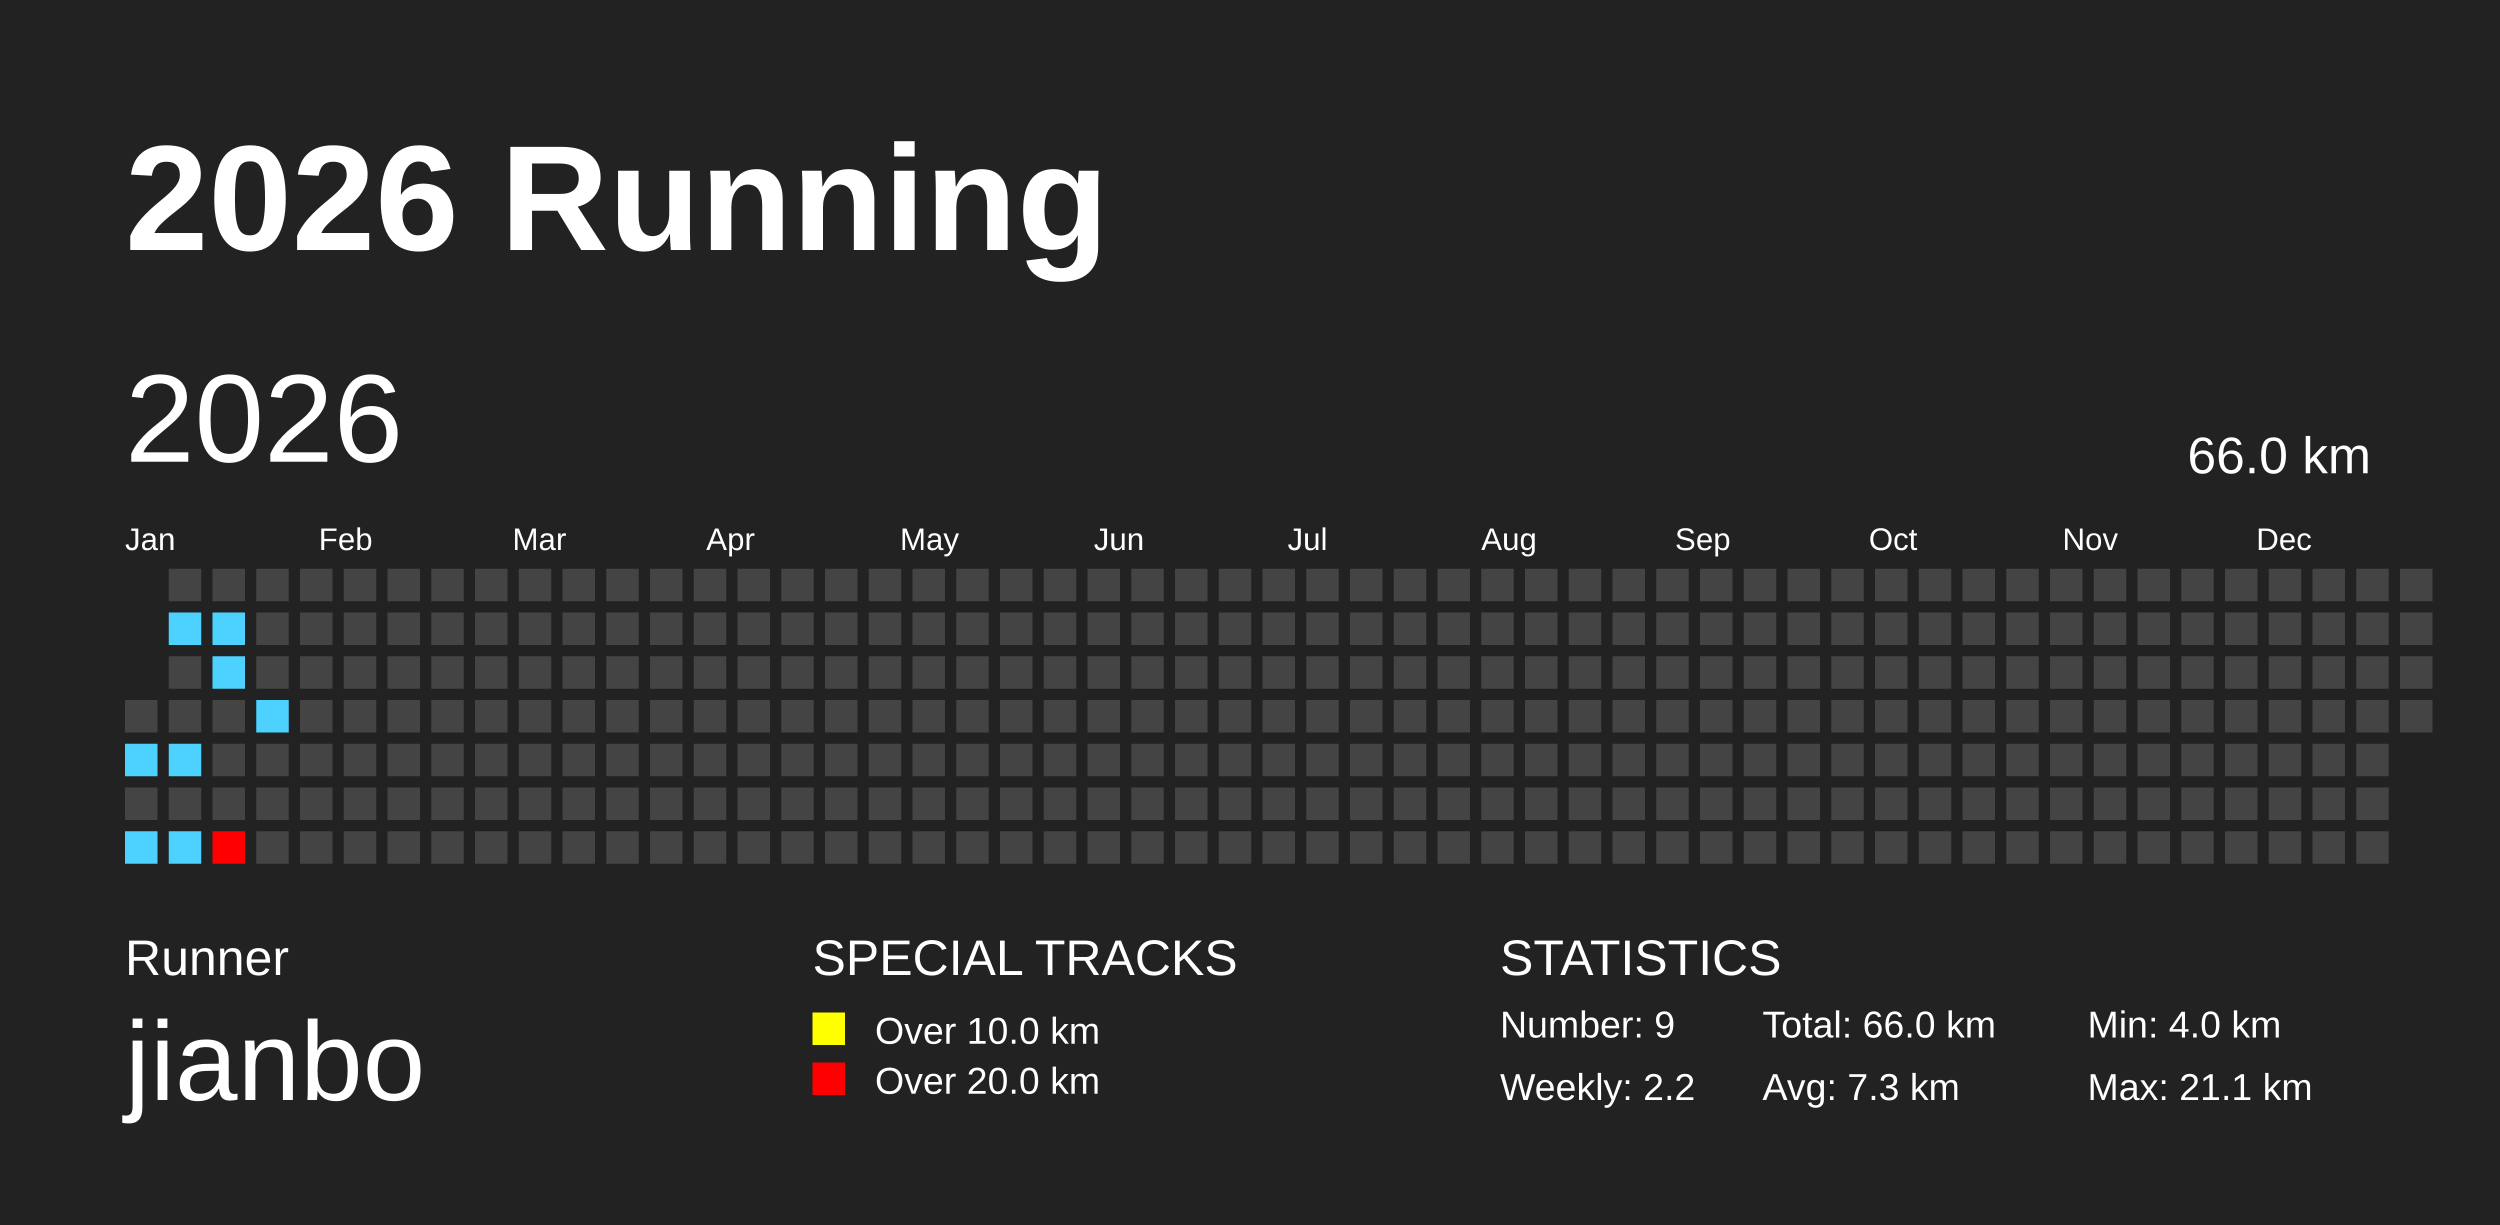
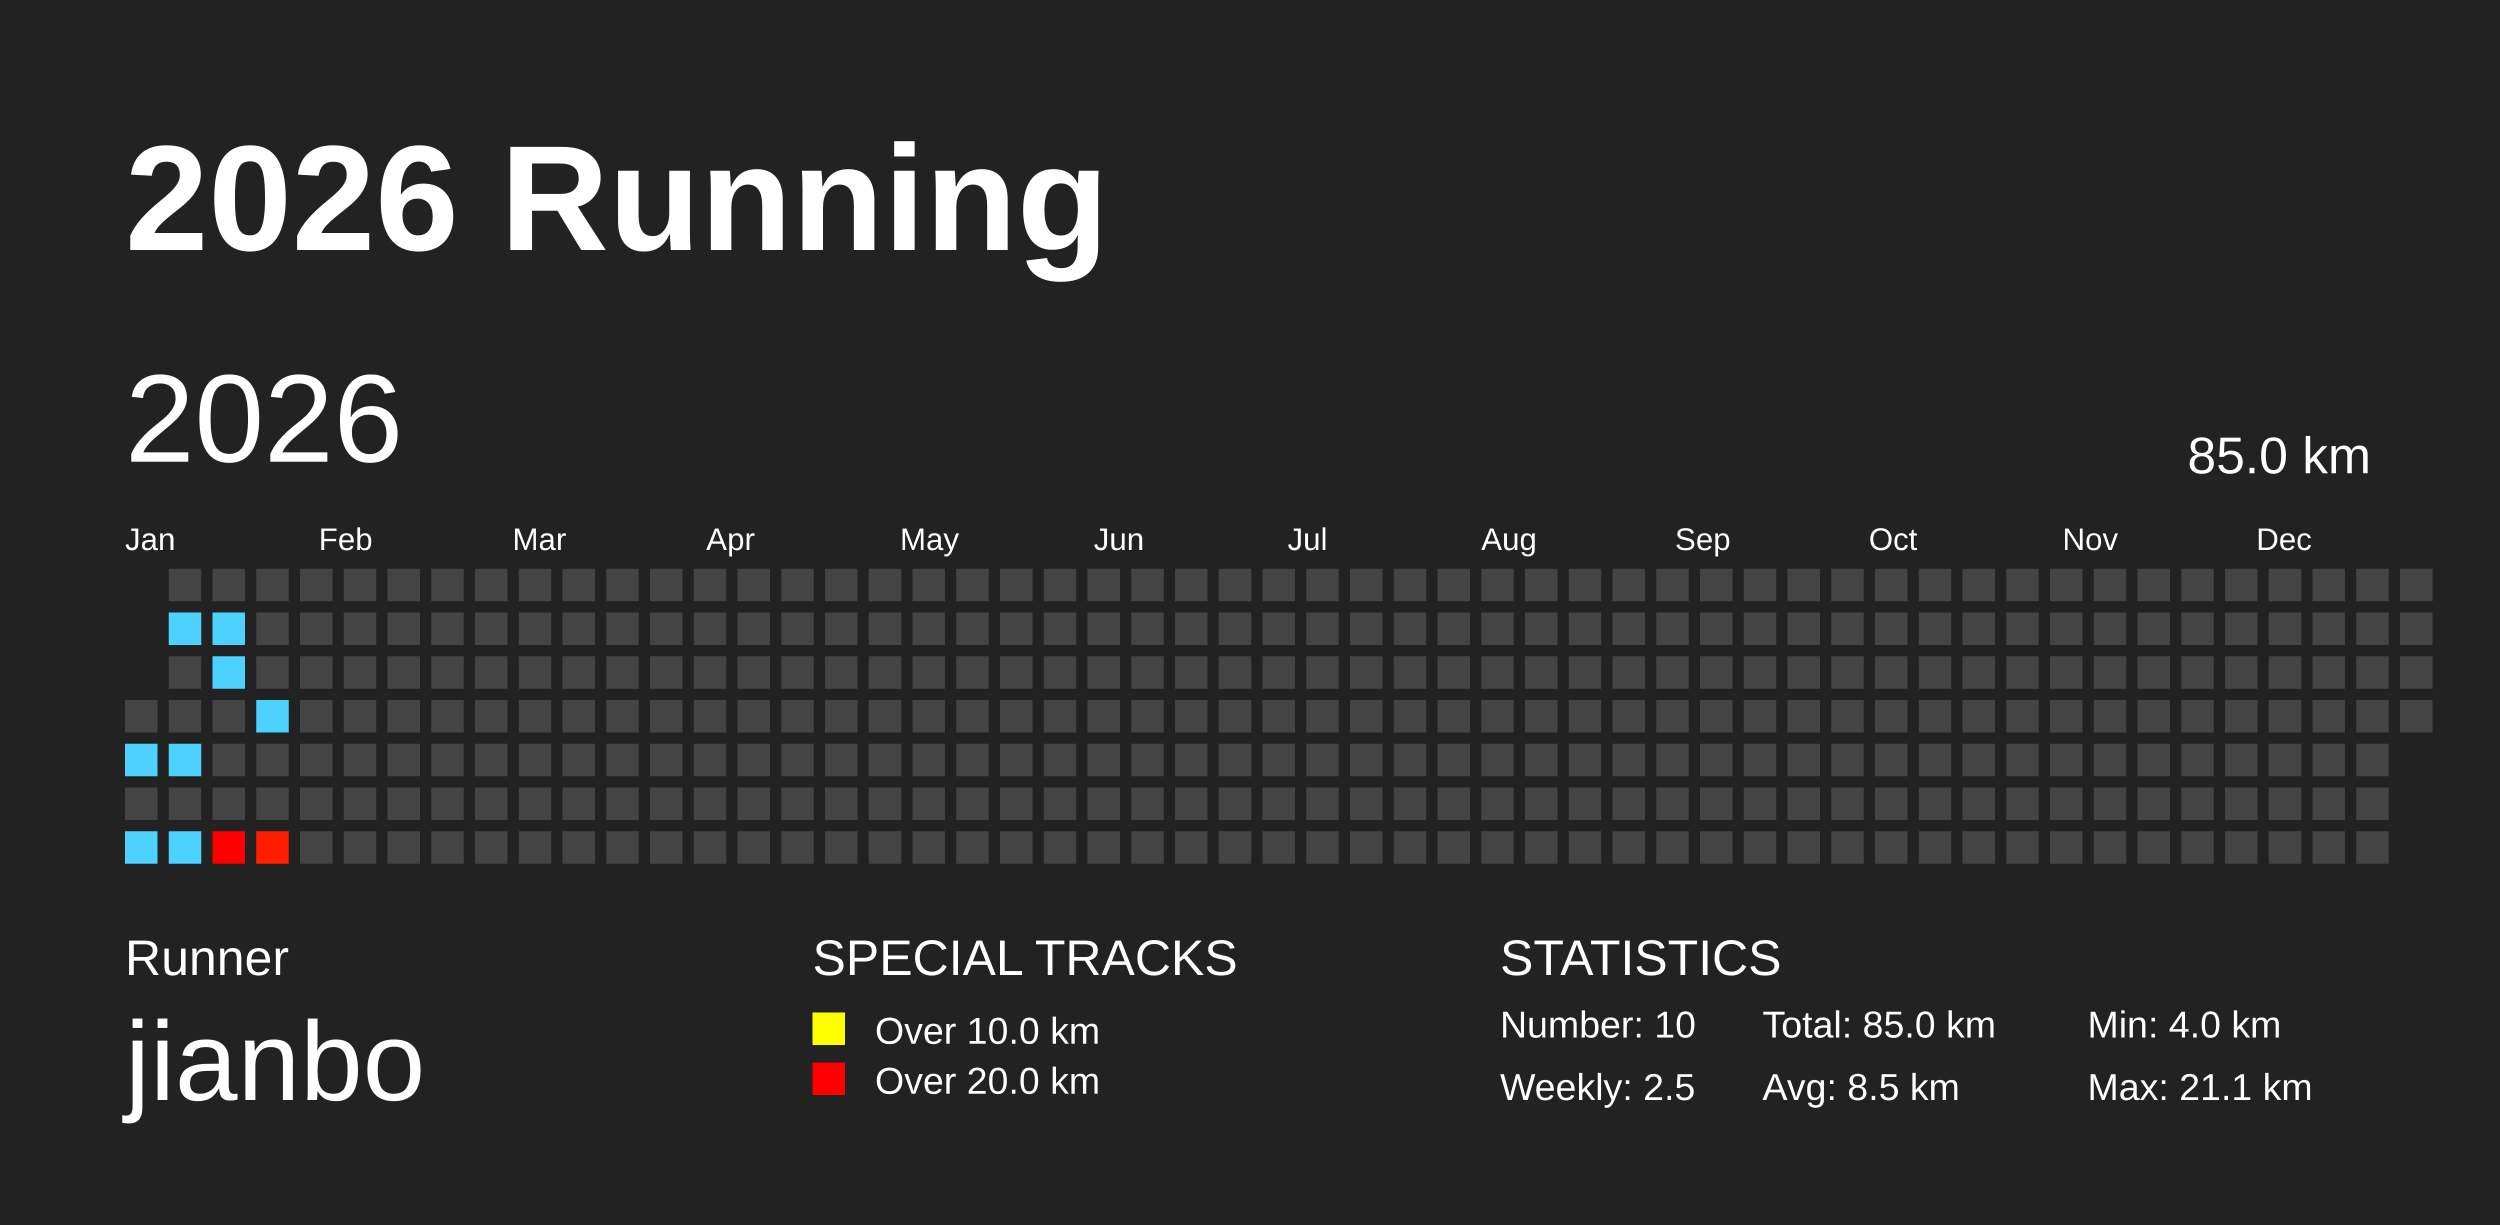
<svg xmlns="http://www.w3.org/2000/svg" baseProfile="full" height="98mm" version="1.1" viewBox="0,0,200,98" width="200mm">
  <defs />
  <rect fill="#222222" height="98" width="200" x="0" y="0" />
  <text fill="#FFFFFF" style="font-size:12px; font-family:Arial; font-weight:bold;" x="10" y="20">2026 Running</text>
  <text fill="#FFFFFF" style="font-size:4px; font-family:Arial" x="10" y="78">Runner</text>
  <text fill="#FFFFFF" style="font-size:9px; font-family:Arial" x="10" y="88">jianbo</text>
  <text fill="#FFFFFF" style="font-size:4px; font-family:Arial" x="65" y="78">SPECIAL TRACKS</text>
  <rect fill="yellow" height="2.6" width="2.6" x="65" y="81" />
  <text fill="#FFFFFF" style="font-size:3px; font-family:Arial" x="70" y="83.5">Over 10.0 km</text>
  <rect fill="red" height="2.6" width="2.6" x="65" y="85" />
  <text fill="#FFFFFF" style="font-size:3px; font-family:Arial" x="70" y="87.5">Over 20.0 km</text>
  <text fill="#FFFFFF" style="font-size:4px; font-family:Arial" x="120" y="78">STATISTICS</text>
-   <text fill="#FFFFFF" style="font-size:3px; font-family:Arial" x="120" y="83">Number: 9</text>
-   <text fill="#FFFFFF" style="font-size:3px; font-family:Arial" x="120" y="88">Weekly: 2.2</text>
-   <text fill="#FFFFFF" style="font-size:3px; font-family:Arial" x="141" y="83">Total: 66.0 km</text>
-   <text fill="#FFFFFF" style="font-size:3px; font-family:Arial" x="141" y="88">Avg: 7.3 km</text>
+   <text fill="#FFFFFF" style="font-size:3px; font-family:Arial" x="120" y="83">Number: 10</text>
+   <text fill="#FFFFFF" style="font-size:3px; font-family:Arial" x="120" y="88">Weekly: 2.5</text>
+   <text fill="#FFFFFF" style="font-size:3px; font-family:Arial" x="141" y="83">Total: 85.0 km</text>
+   <text fill="#FFFFFF" style="font-size:3px; font-family:Arial" x="141" y="88">Avg: 8.5 km</text>
  <text fill="#FFFFFF" style="font-size:3px; font-family:Arial" x="167" y="83">Min: 4.0 km</text>
  <text fill="#FFFFFF" style="font-size:3px; font-family:Arial" x="167" y="88">Max: 21.1 km</text>
  <text dominant-baseline="hanging" fill="#FFFFFF" style="font-size:10.0px; font-family:Arial;" x="10" y="30">2026</text>
-   <text dominant-baseline="hanging" fill="#FFFFFF" style="font-size:4.125px; font-family:Arial;" x="175" y="35">66.0 km</text>
+   <text dominant-baseline="hanging" fill="#FFFFFF" style="font-size:4.125px; font-family:Arial;" x="175" y="35">85.0 km</text>
  <text fill="#FFFFFF" style="font-size:2.5px; font-family:Arial" x="10.0" y="44">Jan</text>
  <text fill="#FFFFFF" style="font-size:2.5px; font-family:Arial" x="25.5" y="44">Feb</text>
  <text fill="#FFFFFF" style="font-size:2.5px; font-family:Arial" x="41.0" y="44">Mar</text>
  <text fill="#FFFFFF" style="font-size:2.5px; font-family:Arial" x="56.5" y="44">Apr</text>
  <text fill="#FFFFFF" style="font-size:2.5px; font-family:Arial" x="72.0" y="44">May</text>
  <text fill="#FFFFFF" style="font-size:2.5px; font-family:Arial" x="87.5" y="44">Jun</text>
  <text fill="#FFFFFF" style="font-size:2.5px; font-family:Arial" x="103.0" y="44">Jul</text>
  <text fill="#FFFFFF" style="font-size:2.5px; font-family:Arial" x="118.5" y="44">Aug</text>
  <text fill="#FFFFFF" style="font-size:2.5px; font-family:Arial" x="134.0" y="44">Sep</text>
  <text fill="#FFFFFF" style="font-size:2.5px; font-family:Arial" x="149.5" y="44">Oct</text>
  <text fill="#FFFFFF" style="font-size:2.5px; font-family:Arial" x="165.0" y="44">Nov</text>
  <text fill="#FFFFFF" style="font-size:2.5px; font-family:Arial" x="180.5" y="44">Dec</text>
  <rect fill="#444444" height="2.6" width="2.6" x="10.0" y="56.0" />
  <rect fill="#4dd2ff" height="2.6" width="2.6" x="10.0" y="59.5" />
  <rect fill="#444444" height="2.6" width="2.6" x="10.0" y="63.0" />
  <rect fill="#4dd2ff" height="2.6" width="2.6" x="10.0" y="66.5" />
  <rect fill="#444444" height="2.6" width="2.6" x="13.5" y="45.5" />
  <rect fill="#4dd2ff" height="2.6" width="2.6" x="13.5" y="49.0" />
  <rect fill="#444444" height="2.6" width="2.6" x="13.5" y="52.5" />
  <rect fill="#444444" height="2.6" width="2.6" x="13.5" y="56.0" />
  <rect fill="#4dd2ff" height="2.6" width="2.6" x="13.5" y="59.5" />
  <rect fill="#444444" height="2.6" width="2.6" x="13.5" y="63.0" />
  <rect fill="#4dd2ff" height="2.6" width="2.6" x="13.5" y="66.5" />
  <rect fill="#444444" height="2.6" width="2.6" x="17.0" y="45.5" />
  <rect fill="#4dd2ff" height="2.6" width="2.6" x="17.0" y="49.0" />
  <rect fill="#4dd2ff" height="2.6" width="2.6" x="17.0" y="52.5" />
  <rect fill="#444444" height="2.6" width="2.6" x="17.0" y="56.0" />
  <rect fill="#444444" height="2.6" width="2.6" x="17.0" y="59.5" />
  <rect fill="#444444" height="2.6" width="2.6" x="17.0" y="63.0" />
  <rect fill="red" height="2.6" width="2.6" x="17.0" y="66.5" />
  <rect fill="#444444" height="2.6" width="2.6" x="20.5" y="45.5" />
  <rect fill="#444444" height="2.6" width="2.6" x="20.5" y="49.0" />
  <rect fill="#444444" height="2.6" width="2.6" x="20.5" y="52.5" />
  <rect fill="#4dd2ff" height="2.6" width="2.6" x="20.5" y="56.0" />
  <rect fill="#444444" height="2.6" width="2.6" x="20.5" y="59.5" />
  <rect fill="#444444" height="2.6" width="2.6" x="20.5" y="63.0" />
-   <rect fill="#444444" height="2.6" width="2.6" x="20.5" y="66.5" />
+   <rect fill="#ff1f00" height="2.6" width="2.6" x="20.5" y="66.5" />
  <rect fill="#444444" height="2.6" width="2.6" x="24.0" y="45.5" />
  <rect fill="#444444" height="2.6" width="2.6" x="24.0" y="49.0" />
  <rect fill="#444444" height="2.6" width="2.6" x="24.0" y="52.5" />
  <rect fill="#444444" height="2.6" width="2.6" x="24.0" y="56.0" />
  <rect fill="#444444" height="2.6" width="2.6" x="24.0" y="59.5" />
  <rect fill="#444444" height="2.6" width="2.6" x="24.0" y="63.0" />
  <rect fill="#444444" height="2.6" width="2.6" x="24.0" y="66.5" />
  <rect fill="#444444" height="2.6" width="2.6" x="27.5" y="45.5" />
  <rect fill="#444444" height="2.6" width="2.6" x="27.5" y="49.0" />
  <rect fill="#444444" height="2.6" width="2.6" x="27.5" y="52.5" />
  <rect fill="#444444" height="2.6" width="2.6" x="27.5" y="56.0" />
  <rect fill="#444444" height="2.6" width="2.6" x="27.5" y="59.5" />
  <rect fill="#444444" height="2.6" width="2.6" x="27.5" y="63.0" />
  <rect fill="#444444" height="2.6" width="2.6" x="27.5" y="66.5" />
  <rect fill="#444444" height="2.6" width="2.6" x="31.0" y="45.5" />
  <rect fill="#444444" height="2.6" width="2.6" x="31.0" y="49.0" />
  <rect fill="#444444" height="2.6" width="2.6" x="31.0" y="52.5" />
  <rect fill="#444444" height="2.6" width="2.6" x="31.0" y="56.0" />
  <rect fill="#444444" height="2.6" width="2.6" x="31.0" y="59.5" />
  <rect fill="#444444" height="2.6" width="2.6" x="31.0" y="63.0" />
  <rect fill="#444444" height="2.6" width="2.6" x="31.0" y="66.5" />
  <rect fill="#444444" height="2.6" width="2.6" x="34.5" y="45.5" />
  <rect fill="#444444" height="2.6" width="2.6" x="34.5" y="49.0" />
  <rect fill="#444444" height="2.6" width="2.6" x="34.5" y="52.5" />
  <rect fill="#444444" height="2.6" width="2.6" x="34.5" y="56.0" />
  <rect fill="#444444" height="2.6" width="2.6" x="34.5" y="59.5" />
  <rect fill="#444444" height="2.6" width="2.6" x="34.5" y="63.0" />
  <rect fill="#444444" height="2.6" width="2.6" x="34.5" y="66.5" />
  <rect fill="#444444" height="2.6" width="2.6" x="38.0" y="45.5" />
  <rect fill="#444444" height="2.6" width="2.6" x="38.0" y="49.0" />
  <rect fill="#444444" height="2.6" width="2.6" x="38.0" y="52.5" />
  <rect fill="#444444" height="2.6" width="2.6" x="38.0" y="56.0" />
  <rect fill="#444444" height="2.6" width="2.6" x="38.0" y="59.5" />
  <rect fill="#444444" height="2.6" width="2.6" x="38.0" y="63.0" />
  <rect fill="#444444" height="2.6" width="2.6" x="38.0" y="66.5" />
  <rect fill="#444444" height="2.6" width="2.6" x="41.5" y="45.5" />
  <rect fill="#444444" height="2.6" width="2.6" x="41.5" y="49.0" />
  <rect fill="#444444" height="2.6" width="2.6" x="41.5" y="52.5" />
  <rect fill="#444444" height="2.6" width="2.6" x="41.5" y="56.0" />
  <rect fill="#444444" height="2.6" width="2.6" x="41.5" y="59.5" />
  <rect fill="#444444" height="2.6" width="2.6" x="41.5" y="63.0" />
  <rect fill="#444444" height="2.6" width="2.6" x="41.5" y="66.5" />
  <rect fill="#444444" height="2.6" width="2.6" x="45.0" y="45.5" />
  <rect fill="#444444" height="2.6" width="2.6" x="45.0" y="49.0" />
  <rect fill="#444444" height="2.6" width="2.6" x="45.0" y="52.5" />
  <rect fill="#444444" height="2.6" width="2.6" x="45.0" y="56.0" />
  <rect fill="#444444" height="2.6" width="2.6" x="45.0" y="59.5" />
  <rect fill="#444444" height="2.6" width="2.6" x="45.0" y="63.0" />
  <rect fill="#444444" height="2.6" width="2.6" x="45.0" y="66.5" />
  <rect fill="#444444" height="2.6" width="2.6" x="48.5" y="45.5" />
  <rect fill="#444444" height="2.6" width="2.6" x="48.5" y="49.0" />
  <rect fill="#444444" height="2.6" width="2.6" x="48.5" y="52.5" />
  <rect fill="#444444" height="2.6" width="2.6" x="48.5" y="56.0" />
  <rect fill="#444444" height="2.6" width="2.6" x="48.5" y="59.5" />
  <rect fill="#444444" height="2.6" width="2.6" x="48.5" y="63.0" />
  <rect fill="#444444" height="2.6" width="2.6" x="48.5" y="66.5" />
  <rect fill="#444444" height="2.6" width="2.6" x="52.0" y="45.5" />
  <rect fill="#444444" height="2.6" width="2.6" x="52.0" y="49.0" />
  <rect fill="#444444" height="2.6" width="2.6" x="52.0" y="52.5" />
  <rect fill="#444444" height="2.6" width="2.6" x="52.0" y="56.0" />
  <rect fill="#444444" height="2.6" width="2.6" x="52.0" y="59.5" />
  <rect fill="#444444" height="2.6" width="2.6" x="52.0" y="63.0" />
  <rect fill="#444444" height="2.6" width="2.6" x="52.0" y="66.5" />
  <rect fill="#444444" height="2.6" width="2.6" x="55.5" y="45.5" />
  <rect fill="#444444" height="2.6" width="2.6" x="55.5" y="49.0" />
  <rect fill="#444444" height="2.6" width="2.6" x="55.5" y="52.5" />
  <rect fill="#444444" height="2.6" width="2.6" x="55.5" y="56.0" />
  <rect fill="#444444" height="2.6" width="2.6" x="55.5" y="59.5" />
  <rect fill="#444444" height="2.6" width="2.6" x="55.5" y="63.0" />
  <rect fill="#444444" height="2.6" width="2.6" x="55.5" y="66.5" />
  <rect fill="#444444" height="2.6" width="2.6" x="59.0" y="45.5" />
  <rect fill="#444444" height="2.6" width="2.6" x="59.0" y="49.0" />
  <rect fill="#444444" height="2.6" width="2.6" x="59.0" y="52.5" />
  <rect fill="#444444" height="2.6" width="2.6" x="59.0" y="56.0" />
  <rect fill="#444444" height="2.6" width="2.6" x="59.0" y="59.5" />
  <rect fill="#444444" height="2.6" width="2.6" x="59.0" y="63.0" />
  <rect fill="#444444" height="2.6" width="2.6" x="59.0" y="66.5" />
  <rect fill="#444444" height="2.6" width="2.6" x="62.5" y="45.5" />
  <rect fill="#444444" height="2.6" width="2.6" x="62.5" y="49.0" />
  <rect fill="#444444" height="2.6" width="2.6" x="62.5" y="52.5" />
  <rect fill="#444444" height="2.6" width="2.6" x="62.5" y="56.0" />
  <rect fill="#444444" height="2.6" width="2.6" x="62.5" y="59.5" />
  <rect fill="#444444" height="2.6" width="2.6" x="62.5" y="63.0" />
  <rect fill="#444444" height="2.6" width="2.6" x="62.5" y="66.5" />
  <rect fill="#444444" height="2.6" width="2.6" x="66.0" y="45.5" />
  <rect fill="#444444" height="2.6" width="2.6" x="66.0" y="49.0" />
  <rect fill="#444444" height="2.6" width="2.6" x="66.0" y="52.5" />
  <rect fill="#444444" height="2.6" width="2.6" x="66.0" y="56.0" />
  <rect fill="#444444" height="2.6" width="2.6" x="66.0" y="59.5" />
  <rect fill="#444444" height="2.6" width="2.6" x="66.0" y="63.0" />
  <rect fill="#444444" height="2.6" width="2.6" x="66.0" y="66.5" />
  <rect fill="#444444" height="2.6" width="2.6" x="69.5" y="45.5" />
  <rect fill="#444444" height="2.6" width="2.6" x="69.5" y="49.0" />
  <rect fill="#444444" height="2.6" width="2.6" x="69.5" y="52.5" />
  <rect fill="#444444" height="2.6" width="2.6" x="69.5" y="56.0" />
  <rect fill="#444444" height="2.6" width="2.6" x="69.5" y="59.5" />
  <rect fill="#444444" height="2.6" width="2.6" x="69.5" y="63.0" />
  <rect fill="#444444" height="2.6" width="2.6" x="69.5" y="66.5" />
  <rect fill="#444444" height="2.6" width="2.6" x="73.0" y="45.5" />
  <rect fill="#444444" height="2.6" width="2.6" x="73.0" y="49.0" />
  <rect fill="#444444" height="2.6" width="2.6" x="73.0" y="52.5" />
  <rect fill="#444444" height="2.6" width="2.6" x="73.0" y="56.0" />
  <rect fill="#444444" height="2.6" width="2.6" x="73.0" y="59.5" />
  <rect fill="#444444" height="2.6" width="2.6" x="73.0" y="63.0" />
  <rect fill="#444444" height="2.6" width="2.6" x="73.0" y="66.5" />
  <rect fill="#444444" height="2.6" width="2.6" x="76.5" y="45.5" />
  <rect fill="#444444" height="2.6" width="2.6" x="76.5" y="49.0" />
  <rect fill="#444444" height="2.6" width="2.6" x="76.5" y="52.5" />
  <rect fill="#444444" height="2.6" width="2.6" x="76.5" y="56.0" />
  <rect fill="#444444" height="2.6" width="2.6" x="76.5" y="59.5" />
  <rect fill="#444444" height="2.6" width="2.6" x="76.5" y="63.0" />
  <rect fill="#444444" height="2.6" width="2.6" x="76.5" y="66.5" />
  <rect fill="#444444" height="2.6" width="2.6" x="80.0" y="45.5" />
  <rect fill="#444444" height="2.6" width="2.6" x="80.0" y="49.0" />
  <rect fill="#444444" height="2.6" width="2.6" x="80.0" y="52.5" />
  <rect fill="#444444" height="2.6" width="2.6" x="80.0" y="56.0" />
  <rect fill="#444444" height="2.6" width="2.6" x="80.0" y="59.5" />
  <rect fill="#444444" height="2.6" width="2.6" x="80.0" y="63.0" />
  <rect fill="#444444" height="2.6" width="2.6" x="80.0" y="66.5" />
  <rect fill="#444444" height="2.6" width="2.6" x="83.5" y="45.5" />
  <rect fill="#444444" height="2.6" width="2.6" x="83.5" y="49.0" />
  <rect fill="#444444" height="2.6" width="2.6" x="83.5" y="52.5" />
  <rect fill="#444444" height="2.6" width="2.6" x="83.5" y="56.0" />
  <rect fill="#444444" height="2.6" width="2.6" x="83.5" y="59.5" />
  <rect fill="#444444" height="2.6" width="2.6" x="83.5" y="63.0" />
  <rect fill="#444444" height="2.6" width="2.6" x="83.5" y="66.5" />
  <rect fill="#444444" height="2.6" width="2.6" x="87.0" y="45.5" />
  <rect fill="#444444" height="2.6" width="2.6" x="87.0" y="49.0" />
  <rect fill="#444444" height="2.6" width="2.6" x="87.0" y="52.5" />
  <rect fill="#444444" height="2.6" width="2.6" x="87.0" y="56.0" />
  <rect fill="#444444" height="2.6" width="2.6" x="87.0" y="59.5" />
  <rect fill="#444444" height="2.6" width="2.6" x="87.0" y="63.0" />
  <rect fill="#444444" height="2.6" width="2.6" x="87.0" y="66.5" />
  <rect fill="#444444" height="2.6" width="2.6" x="90.5" y="45.5" />
  <rect fill="#444444" height="2.6" width="2.6" x="90.5" y="49.0" />
  <rect fill="#444444" height="2.6" width="2.6" x="90.5" y="52.5" />
  <rect fill="#444444" height="2.6" width="2.6" x="90.5" y="56.0" />
  <rect fill="#444444" height="2.6" width="2.6" x="90.5" y="59.5" />
  <rect fill="#444444" height="2.6" width="2.6" x="90.5" y="63.0" />
  <rect fill="#444444" height="2.6" width="2.6" x="90.5" y="66.5" />
  <rect fill="#444444" height="2.6" width="2.6" x="94.0" y="45.5" />
  <rect fill="#444444" height="2.6" width="2.6" x="94.0" y="49.0" />
  <rect fill="#444444" height="2.6" width="2.6" x="94.0" y="52.5" />
  <rect fill="#444444" height="2.6" width="2.6" x="94.0" y="56.0" />
  <rect fill="#444444" height="2.6" width="2.6" x="94.0" y="59.5" />
  <rect fill="#444444" height="2.6" width="2.6" x="94.0" y="63.0" />
  <rect fill="#444444" height="2.6" width="2.6" x="94.0" y="66.5" />
  <rect fill="#444444" height="2.6" width="2.6" x="97.5" y="45.5" />
  <rect fill="#444444" height="2.6" width="2.6" x="97.5" y="49.0" />
  <rect fill="#444444" height="2.6" width="2.6" x="97.5" y="52.5" />
  <rect fill="#444444" height="2.6" width="2.6" x="97.5" y="56.0" />
  <rect fill="#444444" height="2.6" width="2.6" x="97.5" y="59.5" />
  <rect fill="#444444" height="2.6" width="2.6" x="97.5" y="63.0" />
  <rect fill="#444444" height="2.6" width="2.6" x="97.5" y="66.5" />
  <rect fill="#444444" height="2.6" width="2.6" x="101.0" y="45.5" />
  <rect fill="#444444" height="2.6" width="2.6" x="101.0" y="49.0" />
  <rect fill="#444444" height="2.6" width="2.6" x="101.0" y="52.5" />
  <rect fill="#444444" height="2.6" width="2.6" x="101.0" y="56.0" />
  <rect fill="#444444" height="2.6" width="2.6" x="101.0" y="59.5" />
  <rect fill="#444444" height="2.6" width="2.6" x="101.0" y="63.0" />
  <rect fill="#444444" height="2.6" width="2.6" x="101.0" y="66.5" />
  <rect fill="#444444" height="2.6" width="2.6" x="104.5" y="45.5" />
  <rect fill="#444444" height="2.6" width="2.6" x="104.5" y="49.0" />
  <rect fill="#444444" height="2.6" width="2.6" x="104.5" y="52.5" />
  <rect fill="#444444" height="2.6" width="2.6" x="104.5" y="56.0" />
  <rect fill="#444444" height="2.6" width="2.6" x="104.5" y="59.5" />
  <rect fill="#444444" height="2.6" width="2.6" x="104.5" y="63.0" />
  <rect fill="#444444" height="2.6" width="2.6" x="104.5" y="66.5" />
  <rect fill="#444444" height="2.6" width="2.6" x="108.0" y="45.5" />
  <rect fill="#444444" height="2.6" width="2.6" x="108.0" y="49.0" />
  <rect fill="#444444" height="2.6" width="2.6" x="108.0" y="52.5" />
  <rect fill="#444444" height="2.6" width="2.6" x="108.0" y="56.0" />
  <rect fill="#444444" height="2.6" width="2.6" x="108.0" y="59.5" />
  <rect fill="#444444" height="2.6" width="2.6" x="108.0" y="63.0" />
  <rect fill="#444444" height="2.6" width="2.6" x="108.0" y="66.5" />
  <rect fill="#444444" height="2.6" width="2.6" x="111.5" y="45.5" />
  <rect fill="#444444" height="2.6" width="2.6" x="111.5" y="49.0" />
  <rect fill="#444444" height="2.6" width="2.6" x="111.5" y="52.5" />
  <rect fill="#444444" height="2.6" width="2.6" x="111.5" y="56.0" />
  <rect fill="#444444" height="2.6" width="2.6" x="111.5" y="59.5" />
  <rect fill="#444444" height="2.6" width="2.6" x="111.5" y="63.0" />
  <rect fill="#444444" height="2.6" width="2.6" x="111.5" y="66.5" />
  <rect fill="#444444" height="2.6" width="2.6" x="115.0" y="45.5" />
  <rect fill="#444444" height="2.6" width="2.6" x="115.0" y="49.0" />
  <rect fill="#444444" height="2.6" width="2.6" x="115.0" y="52.5" />
  <rect fill="#444444" height="2.6" width="2.6" x="115.0" y="56.0" />
  <rect fill="#444444" height="2.6" width="2.6" x="115.0" y="59.5" />
  <rect fill="#444444" height="2.6" width="2.6" x="115.0" y="63.0" />
  <rect fill="#444444" height="2.6" width="2.6" x="115.0" y="66.5" />
  <rect fill="#444444" height="2.6" width="2.6" x="118.5" y="45.5" />
  <rect fill="#444444" height="2.6" width="2.6" x="118.5" y="49.0" />
  <rect fill="#444444" height="2.6" width="2.6" x="118.5" y="52.5" />
  <rect fill="#444444" height="2.6" width="2.6" x="118.5" y="56.0" />
  <rect fill="#444444" height="2.6" width="2.6" x="118.5" y="59.5" />
  <rect fill="#444444" height="2.6" width="2.6" x="118.5" y="63.0" />
  <rect fill="#444444" height="2.6" width="2.6" x="118.5" y="66.5" />
  <rect fill="#444444" height="2.6" width="2.6" x="122.0" y="45.5" />
  <rect fill="#444444" height="2.6" width="2.6" x="122.0" y="49.0" />
  <rect fill="#444444" height="2.6" width="2.6" x="122.0" y="52.5" />
  <rect fill="#444444" height="2.6" width="2.6" x="122.0" y="56.0" />
  <rect fill="#444444" height="2.6" width="2.6" x="122.0" y="59.5" />
  <rect fill="#444444" height="2.6" width="2.6" x="122.0" y="63.0" />
  <rect fill="#444444" height="2.6" width="2.6" x="122.0" y="66.5" />
  <rect fill="#444444" height="2.6" width="2.6" x="125.5" y="45.5" />
  <rect fill="#444444" height="2.6" width="2.6" x="125.5" y="49.0" />
  <rect fill="#444444" height="2.6" width="2.6" x="125.5" y="52.5" />
  <rect fill="#444444" height="2.6" width="2.6" x="125.5" y="56.0" />
  <rect fill="#444444" height="2.6" width="2.6" x="125.5" y="59.5" />
  <rect fill="#444444" height="2.6" width="2.6" x="125.5" y="63.0" />
  <rect fill="#444444" height="2.6" width="2.6" x="125.5" y="66.5" />
  <rect fill="#444444" height="2.6" width="2.6" x="129.0" y="45.5" />
  <rect fill="#444444" height="2.6" width="2.6" x="129.0" y="49.0" />
  <rect fill="#444444" height="2.6" width="2.6" x="129.0" y="52.5" />
  <rect fill="#444444" height="2.6" width="2.6" x="129.0" y="56.0" />
  <rect fill="#444444" height="2.6" width="2.6" x="129.0" y="59.5" />
  <rect fill="#444444" height="2.6" width="2.6" x="129.0" y="63.0" />
  <rect fill="#444444" height="2.6" width="2.6" x="129.0" y="66.5" />
  <rect fill="#444444" height="2.6" width="2.6" x="132.5" y="45.5" />
  <rect fill="#444444" height="2.6" width="2.6" x="132.5" y="49.0" />
  <rect fill="#444444" height="2.6" width="2.6" x="132.5" y="52.5" />
  <rect fill="#444444" height="2.6" width="2.6" x="132.5" y="56.0" />
  <rect fill="#444444" height="2.6" width="2.6" x="132.5" y="59.5" />
  <rect fill="#444444" height="2.6" width="2.6" x="132.5" y="63.0" />
  <rect fill="#444444" height="2.6" width="2.6" x="132.5" y="66.5" />
  <rect fill="#444444" height="2.6" width="2.6" x="136.0" y="45.5" />
  <rect fill="#444444" height="2.6" width="2.6" x="136.0" y="49.0" />
  <rect fill="#444444" height="2.6" width="2.6" x="136.0" y="52.5" />
  <rect fill="#444444" height="2.6" width="2.6" x="136.0" y="56.0" />
  <rect fill="#444444" height="2.6" width="2.6" x="136.0" y="59.5" />
  <rect fill="#444444" height="2.6" width="2.6" x="136.0" y="63.0" />
  <rect fill="#444444" height="2.6" width="2.6" x="136.0" y="66.5" />
  <rect fill="#444444" height="2.6" width="2.6" x="139.5" y="45.5" />
  <rect fill="#444444" height="2.6" width="2.6" x="139.5" y="49.0" />
  <rect fill="#444444" height="2.6" width="2.6" x="139.5" y="52.5" />
  <rect fill="#444444" height="2.6" width="2.6" x="139.5" y="56.0" />
  <rect fill="#444444" height="2.6" width="2.6" x="139.5" y="59.5" />
  <rect fill="#444444" height="2.6" width="2.6" x="139.5" y="63.0" />
  <rect fill="#444444" height="2.6" width="2.6" x="139.5" y="66.5" />
  <rect fill="#444444" height="2.6" width="2.6" x="143.0" y="45.5" />
  <rect fill="#444444" height="2.6" width="2.6" x="143.0" y="49.0" />
  <rect fill="#444444" height="2.6" width="2.6" x="143.0" y="52.5" />
  <rect fill="#444444" height="2.6" width="2.6" x="143.0" y="56.0" />
  <rect fill="#444444" height="2.6" width="2.6" x="143.0" y="59.5" />
  <rect fill="#444444" height="2.6" width="2.6" x="143.0" y="63.0" />
  <rect fill="#444444" height="2.6" width="2.6" x="143.0" y="66.5" />
  <rect fill="#444444" height="2.6" width="2.6" x="146.5" y="45.5" />
  <rect fill="#444444" height="2.6" width="2.6" x="146.5" y="49.0" />
  <rect fill="#444444" height="2.6" width="2.6" x="146.5" y="52.5" />
  <rect fill="#444444" height="2.6" width="2.6" x="146.5" y="56.0" />
  <rect fill="#444444" height="2.6" width="2.6" x="146.5" y="59.5" />
  <rect fill="#444444" height="2.6" width="2.6" x="146.5" y="63.0" />
  <rect fill="#444444" height="2.6" width="2.6" x="146.5" y="66.5" />
  <rect fill="#444444" height="2.6" width="2.6" x="150.0" y="45.5" />
  <rect fill="#444444" height="2.6" width="2.6" x="150.0" y="49.0" />
  <rect fill="#444444" height="2.6" width="2.6" x="150.0" y="52.5" />
  <rect fill="#444444" height="2.6" width="2.6" x="150.0" y="56.0" />
  <rect fill="#444444" height="2.6" width="2.6" x="150.0" y="59.5" />
  <rect fill="#444444" height="2.6" width="2.6" x="150.0" y="63.0" />
  <rect fill="#444444" height="2.6" width="2.6" x="150.0" y="66.5" />
  <rect fill="#444444" height="2.6" width="2.6" x="153.5" y="45.5" />
  <rect fill="#444444" height="2.6" width="2.6" x="153.5" y="49.0" />
  <rect fill="#444444" height="2.6" width="2.6" x="153.5" y="52.5" />
  <rect fill="#444444" height="2.6" width="2.6" x="153.5" y="56.0" />
  <rect fill="#444444" height="2.6" width="2.6" x="153.5" y="59.5" />
  <rect fill="#444444" height="2.6" width="2.6" x="153.5" y="63.0" />
  <rect fill="#444444" height="2.6" width="2.6" x="153.5" y="66.5" />
  <rect fill="#444444" height="2.6" width="2.6" x="157.0" y="45.5" />
  <rect fill="#444444" height="2.6" width="2.6" x="157.0" y="49.0" />
  <rect fill="#444444" height="2.6" width="2.6" x="157.0" y="52.5" />
  <rect fill="#444444" height="2.6" width="2.6" x="157.0" y="56.0" />
  <rect fill="#444444" height="2.6" width="2.6" x="157.0" y="59.5" />
  <rect fill="#444444" height="2.6" width="2.6" x="157.0" y="63.0" />
  <rect fill="#444444" height="2.6" width="2.6" x="157.0" y="66.5" />
  <rect fill="#444444" height="2.6" width="2.6" x="160.5" y="45.5" />
  <rect fill="#444444" height="2.6" width="2.6" x="160.5" y="49.0" />
  <rect fill="#444444" height="2.6" width="2.6" x="160.5" y="52.5" />
  <rect fill="#444444" height="2.6" width="2.6" x="160.5" y="56.0" />
  <rect fill="#444444" height="2.6" width="2.6" x="160.5" y="59.5" />
  <rect fill="#444444" height="2.6" width="2.6" x="160.5" y="63.0" />
  <rect fill="#444444" height="2.6" width="2.6" x="160.5" y="66.5" />
  <rect fill="#444444" height="2.6" width="2.6" x="164.0" y="45.5" />
  <rect fill="#444444" height="2.6" width="2.6" x="164.0" y="49.0" />
  <rect fill="#444444" height="2.6" width="2.6" x="164.0" y="52.5" />
  <rect fill="#444444" height="2.6" width="2.6" x="164.0" y="56.0" />
  <rect fill="#444444" height="2.6" width="2.6" x="164.0" y="59.5" />
  <rect fill="#444444" height="2.6" width="2.6" x="164.0" y="63.0" />
  <rect fill="#444444" height="2.6" width="2.6" x="164.0" y="66.5" />
  <rect fill="#444444" height="2.6" width="2.6" x="167.5" y="45.5" />
  <rect fill="#444444" height="2.6" width="2.6" x="167.5" y="49.0" />
  <rect fill="#444444" height="2.6" width="2.6" x="167.5" y="52.5" />
  <rect fill="#444444" height="2.6" width="2.6" x="167.5" y="56.0" />
  <rect fill="#444444" height="2.6" width="2.6" x="167.5" y="59.5" />
  <rect fill="#444444" height="2.6" width="2.6" x="167.5" y="63.0" />
  <rect fill="#444444" height="2.6" width="2.6" x="167.5" y="66.5" />
  <rect fill="#444444" height="2.6" width="2.6" x="171.0" y="45.5" />
  <rect fill="#444444" height="2.6" width="2.6" x="171.0" y="49.0" />
  <rect fill="#444444" height="2.6" width="2.6" x="171.0" y="52.5" />
  <rect fill="#444444" height="2.6" width="2.6" x="171.0" y="56.0" />
  <rect fill="#444444" height="2.6" width="2.6" x="171.0" y="59.5" />
  <rect fill="#444444" height="2.6" width="2.6" x="171.0" y="63.0" />
  <rect fill="#444444" height="2.6" width="2.6" x="171.0" y="66.5" />
  <rect fill="#444444" height="2.6" width="2.6" x="174.5" y="45.5" />
  <rect fill="#444444" height="2.6" width="2.6" x="174.5" y="49.0" />
  <rect fill="#444444" height="2.6" width="2.6" x="174.5" y="52.5" />
  <rect fill="#444444" height="2.6" width="2.6" x="174.5" y="56.0" />
  <rect fill="#444444" height="2.6" width="2.6" x="174.5" y="59.5" />
  <rect fill="#444444" height="2.6" width="2.6" x="174.5" y="63.0" />
  <rect fill="#444444" height="2.6" width="2.6" x="174.5" y="66.5" />
  <rect fill="#444444" height="2.6" width="2.6" x="178.0" y="45.5" />
  <rect fill="#444444" height="2.6" width="2.6" x="178.0" y="49.0" />
  <rect fill="#444444" height="2.6" width="2.6" x="178.0" y="52.5" />
  <rect fill="#444444" height="2.6" width="2.6" x="178.0" y="56.0" />
  <rect fill="#444444" height="2.6" width="2.6" x="178.0" y="59.5" />
  <rect fill="#444444" height="2.6" width="2.6" x="178.0" y="63.0" />
  <rect fill="#444444" height="2.6" width="2.6" x="178.0" y="66.5" />
  <rect fill="#444444" height="2.6" width="2.6" x="181.5" y="45.5" />
  <rect fill="#444444" height="2.6" width="2.6" x="181.5" y="49.0" />
  <rect fill="#444444" height="2.6" width="2.6" x="181.5" y="52.5" />
  <rect fill="#444444" height="2.6" width="2.6" x="181.5" y="56.0" />
  <rect fill="#444444" height="2.6" width="2.6" x="181.5" y="59.5" />
  <rect fill="#444444" height="2.6" width="2.6" x="181.5" y="63.0" />
  <rect fill="#444444" height="2.6" width="2.6" x="181.5" y="66.5" />
  <rect fill="#444444" height="2.6" width="2.6" x="185.0" y="45.5" />
  <rect fill="#444444" height="2.6" width="2.6" x="185.0" y="49.0" />
  <rect fill="#444444" height="2.6" width="2.6" x="185.0" y="52.5" />
  <rect fill="#444444" height="2.6" width="2.6" x="185.0" y="56.0" />
  <rect fill="#444444" height="2.6" width="2.6" x="185.0" y="59.5" />
  <rect fill="#444444" height="2.6" width="2.6" x="185.0" y="63.0" />
  <rect fill="#444444" height="2.6" width="2.6" x="185.0" y="66.5" />
  <rect fill="#444444" height="2.6" width="2.6" x="188.5" y="45.5" />
  <rect fill="#444444" height="2.6" width="2.6" x="188.5" y="49.0" />
  <rect fill="#444444" height="2.6" width="2.6" x="188.5" y="52.5" />
  <rect fill="#444444" height="2.6" width="2.6" x="188.5" y="56.0" />
  <rect fill="#444444" height="2.6" width="2.6" x="188.5" y="59.5" />
  <rect fill="#444444" height="2.6" width="2.6" x="188.5" y="63.0" />
  <rect fill="#444444" height="2.6" width="2.6" x="188.5" y="66.5" />
  <rect fill="#444444" height="2.6" width="2.6" x="192.0" y="45.5" />
  <rect fill="#444444" height="2.6" width="2.6" x="192.0" y="49.0" />
  <rect fill="#444444" height="2.6" width="2.6" x="192.0" y="52.5" />
  <rect fill="#444444" height="2.6" width="2.6" x="192.0" y="56.0" />
</svg>
